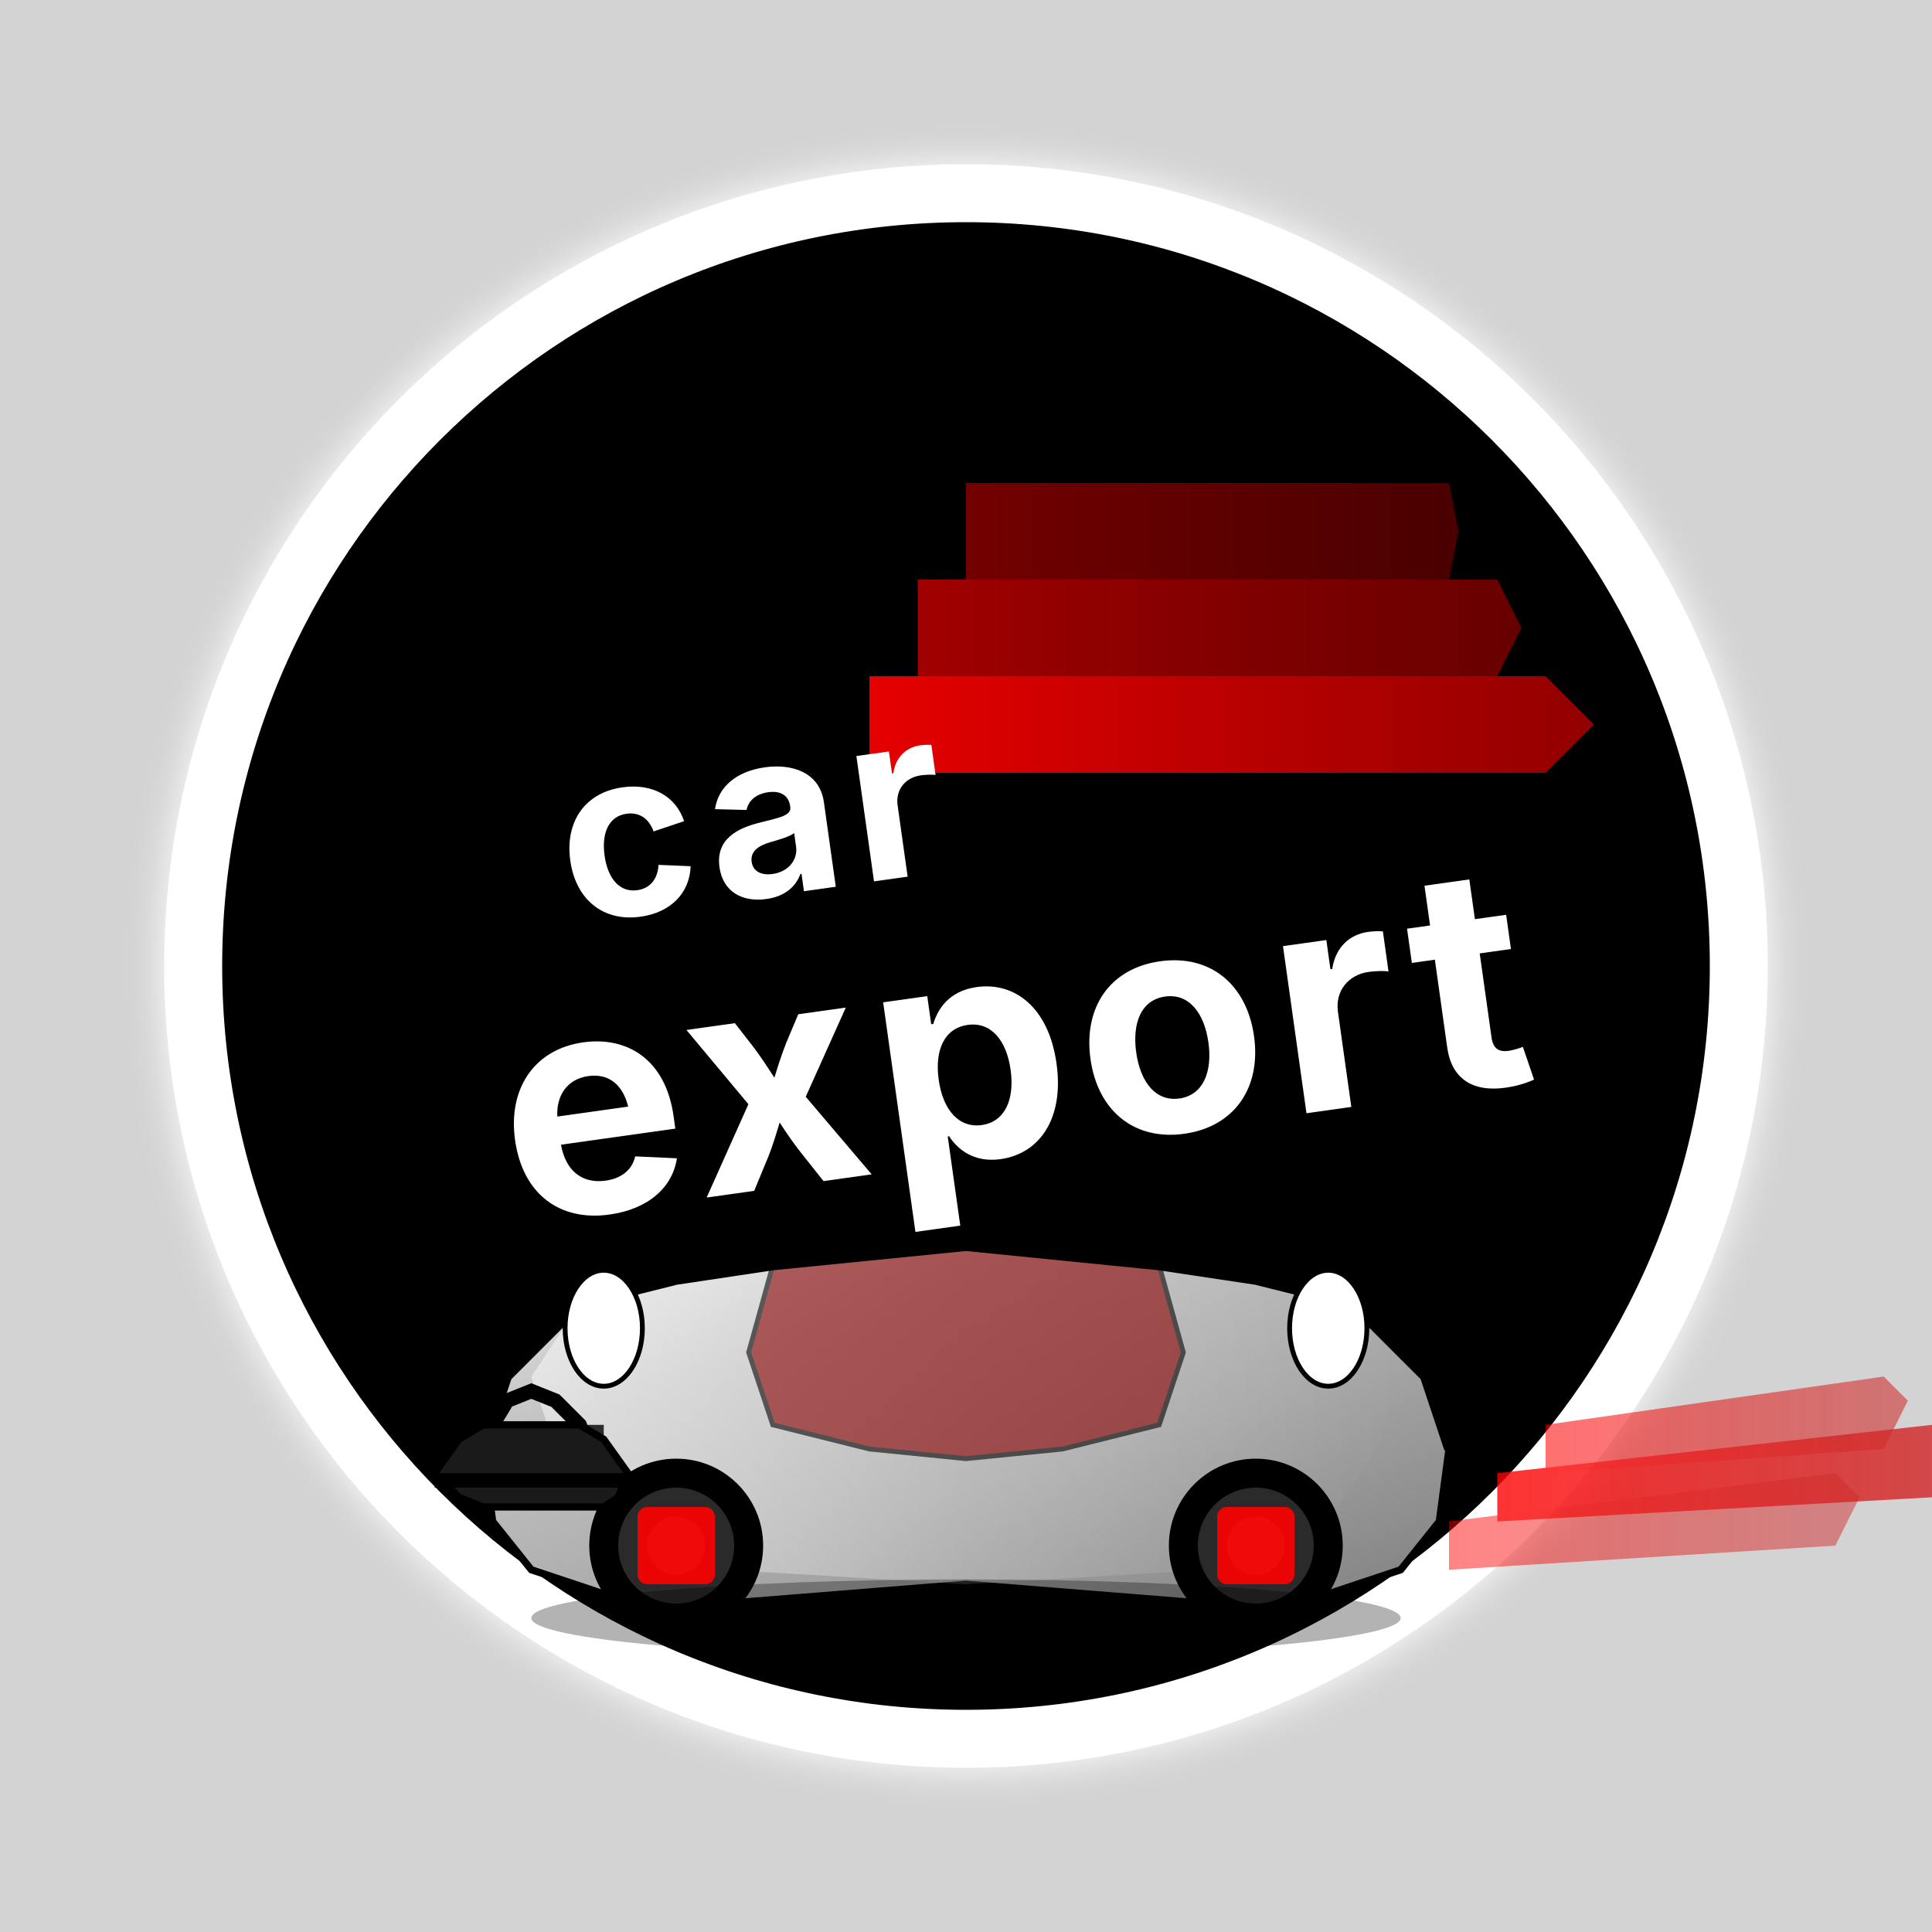
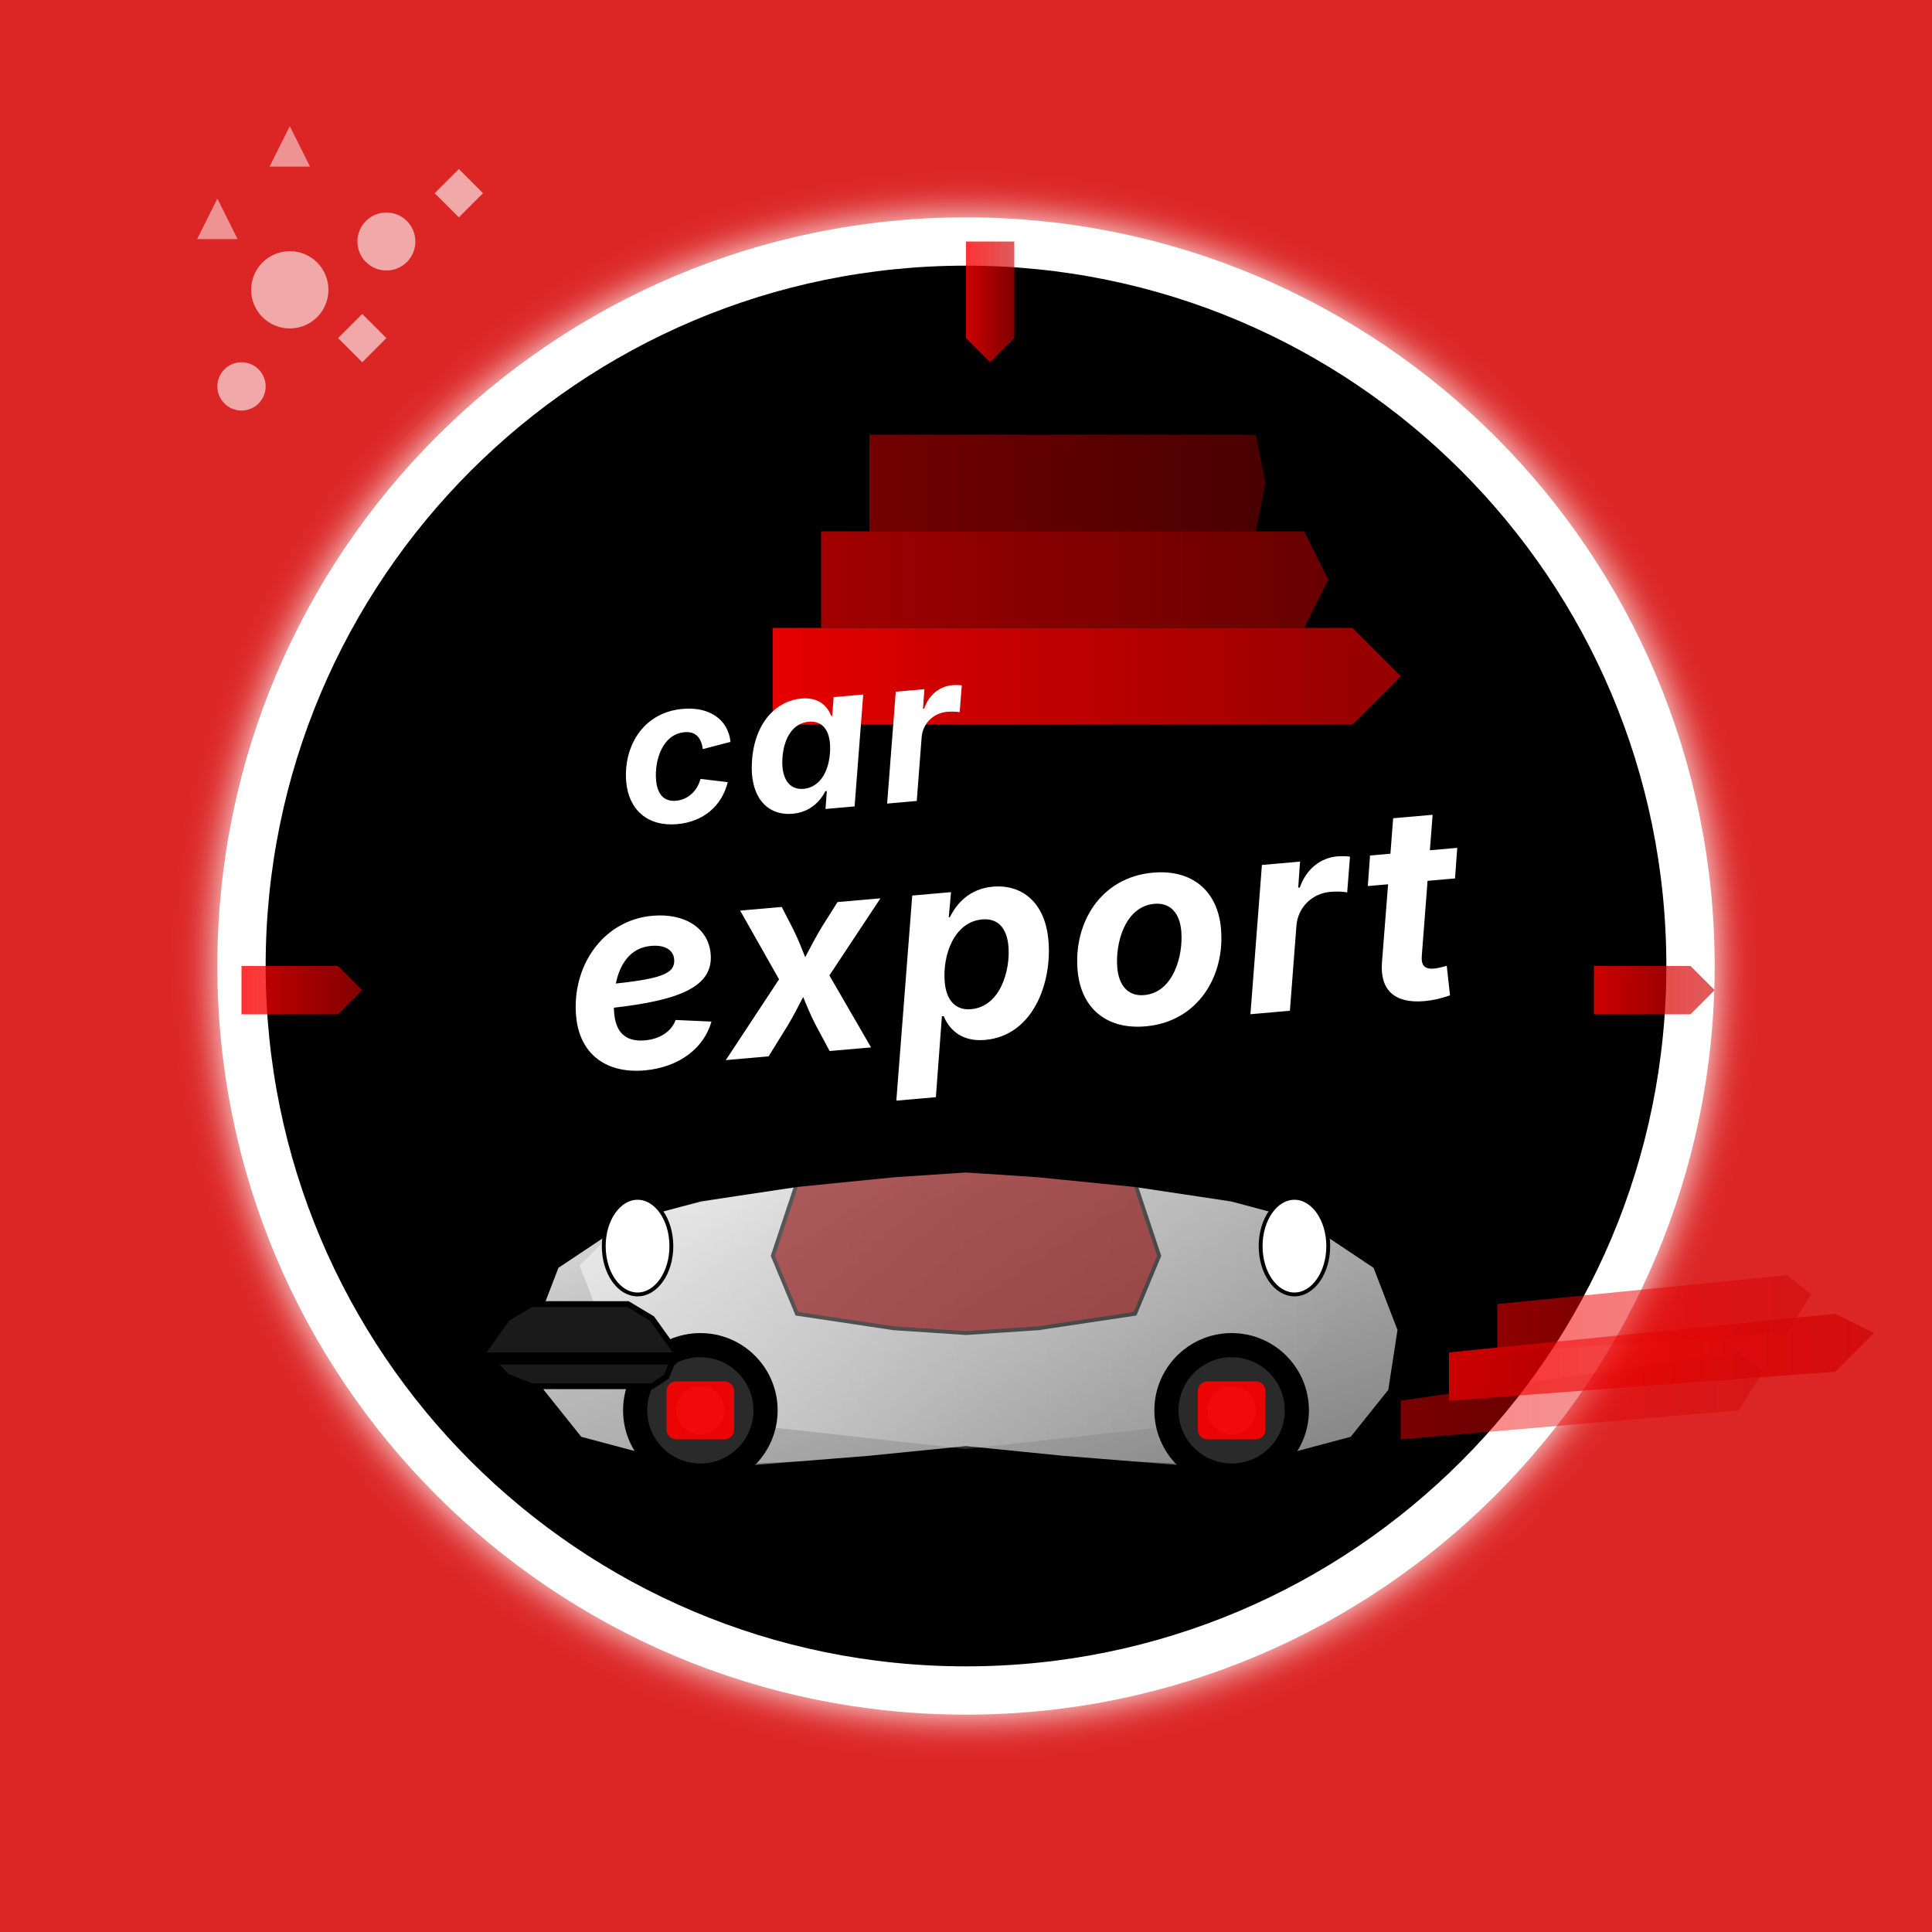
<svg xmlns="http://www.w3.org/2000/svg" viewBox="0 0 400 400">
  <defs>
    <linearGradient id="car-silver" x1="0%" y1="0%" x2="100%" y2="100%">
      <stop offset="0%" stop-color="#e8e8e8" stop-opacity="1" />
      <stop offset="30%" stop-color="#c0c0c0" stop-opacity="1" />
      <stop offset="60%" stop-color="#a8a8a8" stop-opacity="1" />
      <stop offset="100%" stop-color="#808080" stop-opacity="1" />
    </linearGradient>
    <linearGradient id="car-highlight" x1="0%" y1="0%" x2="100%" y2="0%">
      <stop offset="0%" stop-color="#ffffff" stop-opacity="0.8" />
      <stop offset="50%" stop-color="#ffffff" stop-opacity="0.3" />
      <stop offset="100%" stop-color="#ffffff" stop-opacity="0" />
    </linearGradient>
    <linearGradient id="speed-red" x1="0%" y1="0%" x2="100%" y2="0%">
      <stop offset="0%" stop-color="#ff0000" stop-opacity="1" />
      <stop offset="100%" stop-color="#cc0000" stop-opacity="0.8" />
    </linearGradient>
    <filter id="glow">
      <feGaussianBlur stdDeviation="4" result="coloredBlur" />
      <feMerge>
        <feMergeNode in="coloredBlur" />
        <feMergeNode in="SourceGraphic" />
      </feMerge>
    </filter>
  </defs>
-   <rect width="400" height="400" fill="#d3d3d3" />
-   <circle cx="200" cy="200" r="160" fill="#000000" stroke="#ffffff" stroke-width="12" filter="url(#glow)" />
-   <g opacity="0.9">
-     <path d="M 180 140 L 320 140 L 330 150 L 320 160 L 180 160 Z" fill="url(#speed-red)" />
-     <path d="M 190 120 L 310 120 L 315 130 L 310 140 L 190 140 Z" fill="url(#speed-red)" opacity="0.7" />
-     <path d="M 200 100 L 300 100 L 302 110 L 300 120 L 200 120 Z" fill="url(#speed-red)" opacity="0.5" />
+   <rect width="400" height="400" fill="#dc2626" />
+   <g opacity="0.6">
+     <circle cx="60" cy="60" r="8" fill="#ffffff" />
+     <circle cx="80" cy="50" r="6" fill="#ffffff" />
+     <circle cx="50" cy="80" r="5" fill="#ffffff" />
+     <path d="M 70 70 L 75 65 L 80 70 L 75 75 Z" fill="#ffffff" />
+     <path d="M 90 40 L 95 35 L 100 40 L 95 45 Z" fill="#ffffff" />
  </g>
-   <g transform="translate(200, 200) rotate(-8)">
-     <text x="-80" y="-20" font-family="'Inter', 'Arial', sans-serif" font-size="48" font-weight="700" fill="#ffffff" letter-spacing="2">car</text>
-     <text x="-100" y="40" font-family="'Inter', 'Arial', sans-serif" font-size="64" font-weight="700" fill="#ffffff" letter-spacing="2">export</text>
+   <g opacity="0.5">
+     <path d="M 40 50 L 45 40 L 50 50 Z" fill="#ffffff" stroke="#dc2626" stroke-width="1" />
+     <path d="M 55 35 L 60 25 L 65 35 Z" fill="#ffffff" stroke="#dc2626" stroke-width="1" />
  </g>
-   <g transform="translate(200, 280)">
-     <path d="M -100 20 L -95 5 L -80 -10 L -60 -15 L -40 -18 L -20 -20 L 0 -22 L 20 -20 L 40 -18 L 60 -15 L 80 -10 L 95 5 L 100 20 L 98 35 L 90 45 L 75 50 L 50 52 L 25 50 L 0 48 L -25 50 L -50 52 L -75 50 L -90 45 L -98 35 Z" fill="url(#car-silver)" stroke="#000000" stroke-width="1.5" />
-     <path d="M -80 -10 L -40 -18 L 0 -22 L 40 -18 L 80 -10 L 90 5 L 85 20 L 75 35 L 50 45 L 0 48 L -50 45 L -75 35 L -85 20 L -90 5 Z" fill="url(#car-highlight)" opacity="0.6" />
-     <path d="M -40 -18 L -20 -20 L 0 -22 L 20 -20 L 40 -18 L 45 0 L 40 15 L 20 20 L 0 22 L -20 20 L -40 15 L -45 0 Z" fill="#8b0000" opacity="0.6" stroke="#000000" stroke-width="1" />
-     <path d="M -100 20 L -95 5 L -80 -10 L -60 -15 L -40 -18 L -20 -20 L 0 -22 L 20 -20 L 40 -18 L 60 -15 L 80 -10 L 95 5 L 100 20" stroke="#000000" stroke-width="2" fill="none" />
-     <ellipse cx="-75" cy="-5" rx="8" ry="12" fill="#ffffff" stroke="#000000" stroke-width="1" />
-     <ellipse cx="75" cy="-5" rx="8" ry="12" fill="#ffffff" stroke="#000000" stroke-width="1" />
-     <circle cx="-60" cy="40" r="18" fill="#000000" />
-     <circle cx="60" cy="40" r="18" fill="#000000" />
-     <circle cx="-60" cy="40" r="12" fill="#2a2a2a" />
-     <circle cx="60" cy="40" r="12" fill="#2a2a2a" />
-     <circle cx="-60" cy="40" r="6" fill="#ffffff" opacity="0.3" />
-     <circle cx="60" cy="40" r="6" fill="#ffffff" opacity="0.3" />
-     <rect x="-68" y="32" width="16" height="16" rx="2" fill="#ff0000" opacity="0.9" />
-     <rect x="52" y="32" width="16" height="16" rx="2" fill="#ff0000" opacity="0.9" />
-     <path d="M -100 20 L -98 15 L -95 10 L -90 8 L -85 10 L -80 15 L -78 20" stroke="#000000" stroke-width="3" fill="none" />
-     <rect x="-100" y="15" width="25" height="8" fill="#000000" opacity="0.8" />
-     <path d="M -110 25 L -105 18 L -100 15 L -80 15 L -75 18 L -70 25 L -72 30 L -75 32 L -100 32 L -105 30 Z" fill="#1a1a1a" stroke="#000000" stroke-width="1.5" />
-     <rect x="-110" y="25" width="40" height="3" fill="#000000" />
-     <ellipse cx="0" cy="55" rx="90" ry="8" fill="#000000" opacity="0.3" />
+   <circle cx="200" cy="200" r="150" fill="#000000" stroke="#ffffff" stroke-width="10" filter="url(#glow)" />
+   <g opacity="0.9" clip-path="circle(150px at 200px 200px)">
+     <path d="M 160 130 L 280 130 L 290 140 L 280 150 L 160 150 Z" fill="url(#speed-red)" />
+     <path d="M 170 110 L 270 110 L 275 120 L 270 130 L 170 130 Z" fill="url(#speed-red)" opacity="0.7" />
+     <path d="M 180 90 L 260 90 L 262 100 L 260 110 L 180 110 Z" fill="url(#speed-red)" opacity="0.5" />
  </g>
-   <g opacity="0.8" transform="translate(200, 280)">
-     <path d="M 110 25 L 200 15 L 210 20 L 200 30 L 110 35 Z" fill="url(#speed-red)" />
-     <path d="M 120 15 L 190 5 L 195 10 L 190 20 L 120 25 Z" fill="url(#speed-red)" opacity="0.7" />
-     <path d="M 100 35 L 180 25 L 185 30 L 180 40 L 100 45 Z" fill="url(#speed-red)" opacity="0.6" />
+   <g opacity="0.8">
+     <path d="M 50 200 L 70 200 L 75 205 L 70 210 L 50 210 Z" fill="url(#speed-red)" />
+     <path d="M 330 200 L 350 200 L 355 205 L 350 210 L 330 210 Z" fill="url(#speed-red)" />
+     <path d="M 200 50 L 200 70 L 205 75 L 210 70 L 210 50 Z" fill="url(#speed-red)" />
+   </g>
+   <g transform="translate(200, 180) rotate(-5)">
+     <text x="-70" y="-15" font-family="'Inter', 'Arial', sans-serif" font-size="42" font-weight="700" font-style="italic" fill="#ffffff" letter-spacing="1.5">car</text>
+     <text x="-85" y="35" font-family="'Inter', 'Arial', sans-serif" font-size="56" font-weight="700" font-style="italic" fill="#ffffff" letter-spacing="1.5">export</text>
+   </g>
+   <g transform="translate(200, 260)">
+     <path d="M -90 15 L -85 2 L -70 -8 L -55 -12 L -35 -15 L -15 -17 L 0 -18 L 15 -17 L 35 -15 L 55 -12 L 70 -8 L 85 2 L 90 15 L 88 28 L 80 38 L 65 42 L 45 44 L 20 42 L 0 40 L -20 42 L -45 44 L -65 42 L -80 38 L -88 28 Z" fill="url(#car-silver)" stroke="#000000" stroke-width="1.2" />
+     <path d="M -70 -8 L -35 -15 L 0 -18 L 35 -15 L 70 -8 L 80 2 L 75 15 L 65 28 L 45 35 L 0 40 L -45 35 L -65 28 L -75 15 L -80 2 Z" fill="url(#car-highlight)" opacity="0.6" />
+     <path d="M -35 -15 L -15 -17 L 0 -18 L 15 -17 L 35 -15 L 40 0 L 35 12 L 15 15 L 0 16 L -15 15 L -35 12 L -40 0 Z" fill="#8b0000" opacity="0.6" stroke="#000000" stroke-width="0.8" />
+     <path d="M -90 15 L -85 2 L -70 -8 L -55 -12 L -35 -15 L -15 -17 L 0 -18 L 15 -17 L 35 -15 L 55 -12 L 70 -8 L 85 2 L 90 15" stroke="#000000" stroke-width="1.5" fill="none" />
+     <ellipse cx="-68" cy="-2" rx="7" ry="10" fill="#ffffff" stroke="#000000" stroke-width="0.8" />
+     <ellipse cx="68" cy="-2" rx="7" ry="10" fill="#ffffff" stroke="#000000" stroke-width="0.8" />
+     <circle cx="-55" cy="32" r="16" fill="#000000" />
+     <circle cx="55" cy="32" r="16" fill="#000000" />
+     <circle cx="-55" cy="32" r="11" fill="#2a2a2a" />
+     <circle cx="55" cy="32" r="11" fill="#2a2a2a" />
+     <circle cx="-55" cy="32" r="5" fill="#ffffff" opacity="0.3" />
+     <circle cx="55" cy="32" r="5" fill="#ffffff" opacity="0.3" />
+     <rect x="-62" y="26" width="14" height="12" rx="2" fill="#ff0000" opacity="0.9" />
+     <rect x="48" y="26" width="14" height="12" rx="2" fill="#ff0000" opacity="0.9" />
+     <path d="M -100 20 L -95 13 L -90 10 L -70 10 L -65 13 L -60 20 L -62 25 L -65 27 L -90 27 L -95 25 Z" fill="#1a1a1a" stroke="#000000" stroke-width="1.2" />
+     <rect x="-100" y="20" width="40" height="2.5" fill="#000000" />
+     <ellipse cx="0" cy="48" rx="80" ry="6" fill="#000000" opacity="0.3" />
+   </g>
+   <g opacity="0.8" transform="translate(200, 260)">
+     <path d="M 100 20 L 180 12 L 188 16 L 180 24 L 100 30 Z" fill="url(#speed-red)" />
+     <path d="M 110 10 L 170 4 L 175 8 L 170 16 L 110 20 Z" fill="url(#speed-red)" opacity="0.7" />
+     <path d="M 90 30 L 160 20 L 165 24 L 160 32 L 90 38 Z" fill="url(#speed-red)" opacity="0.6" />
  </g>
</svg>
